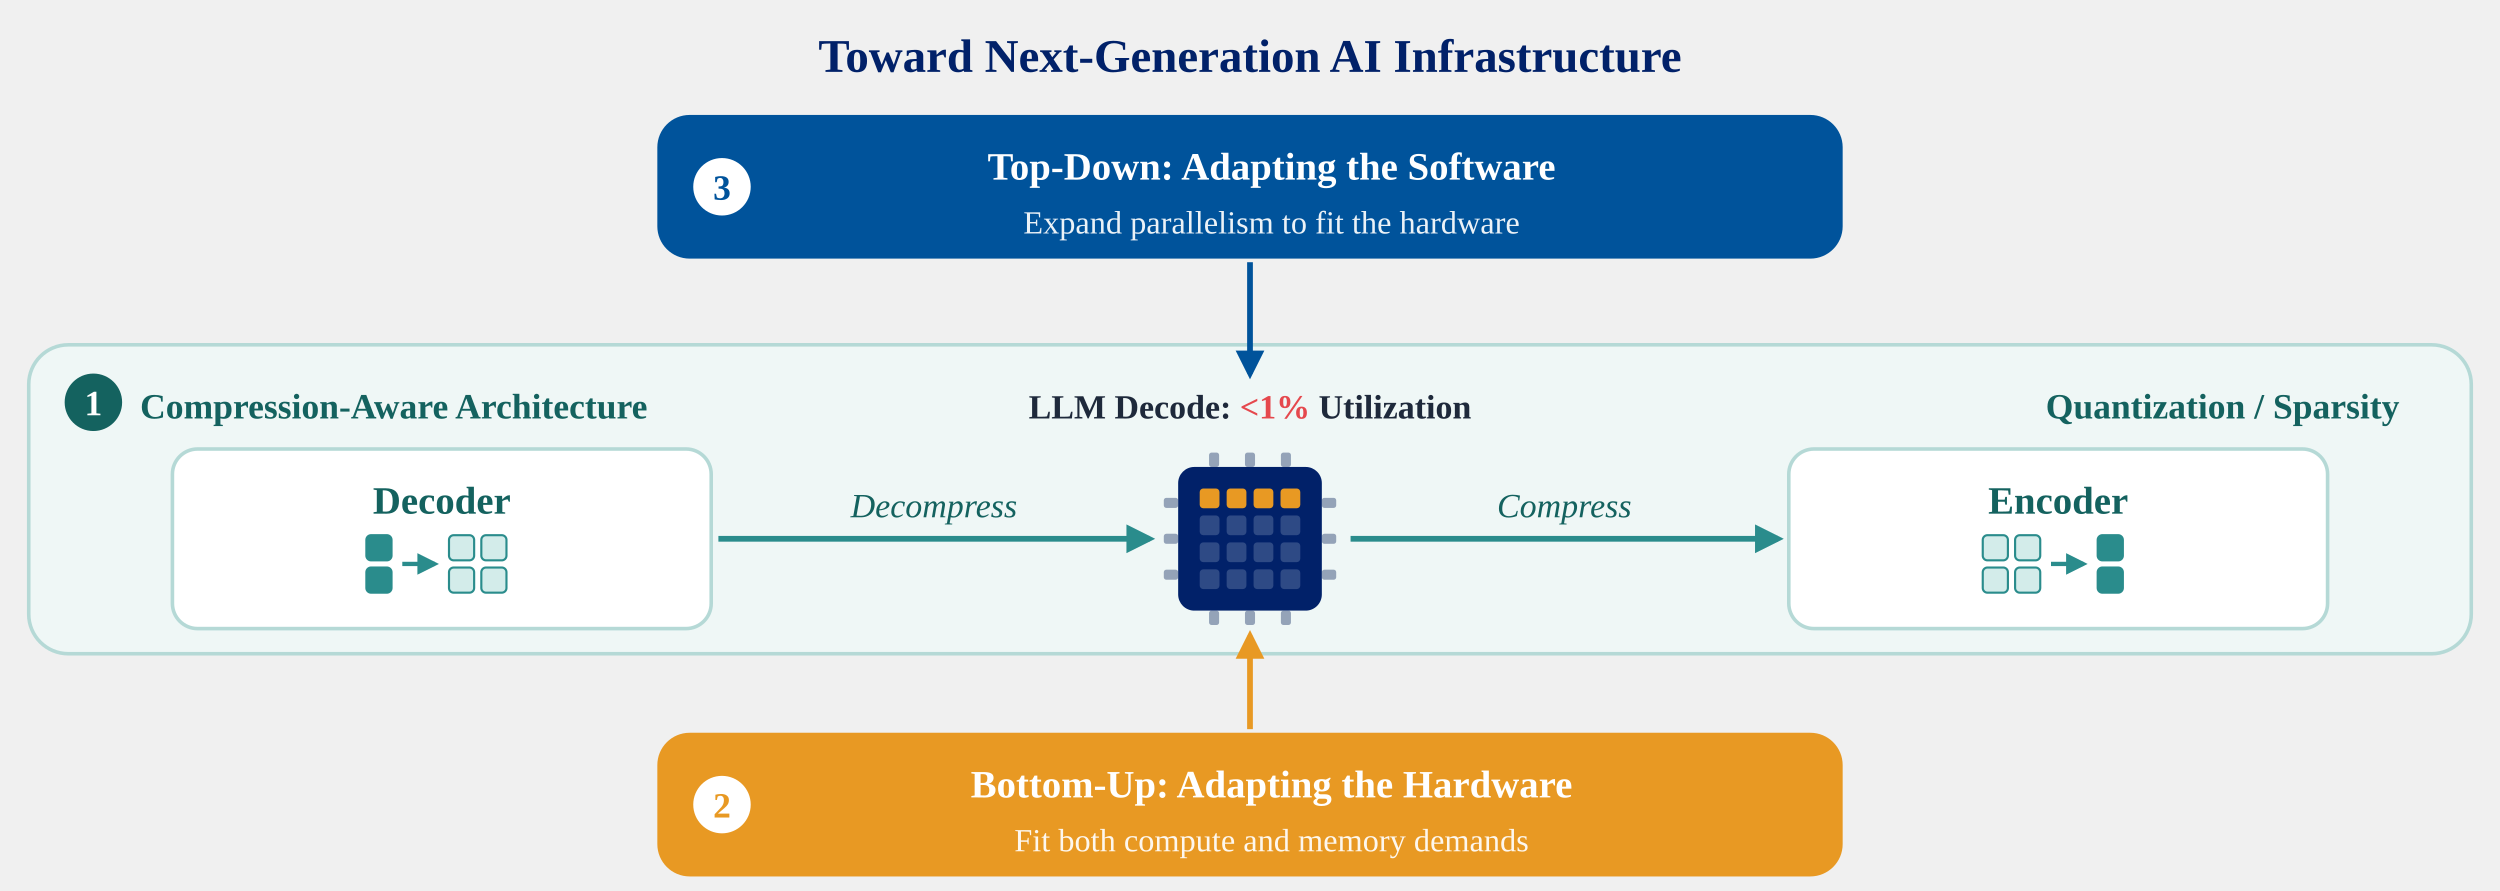
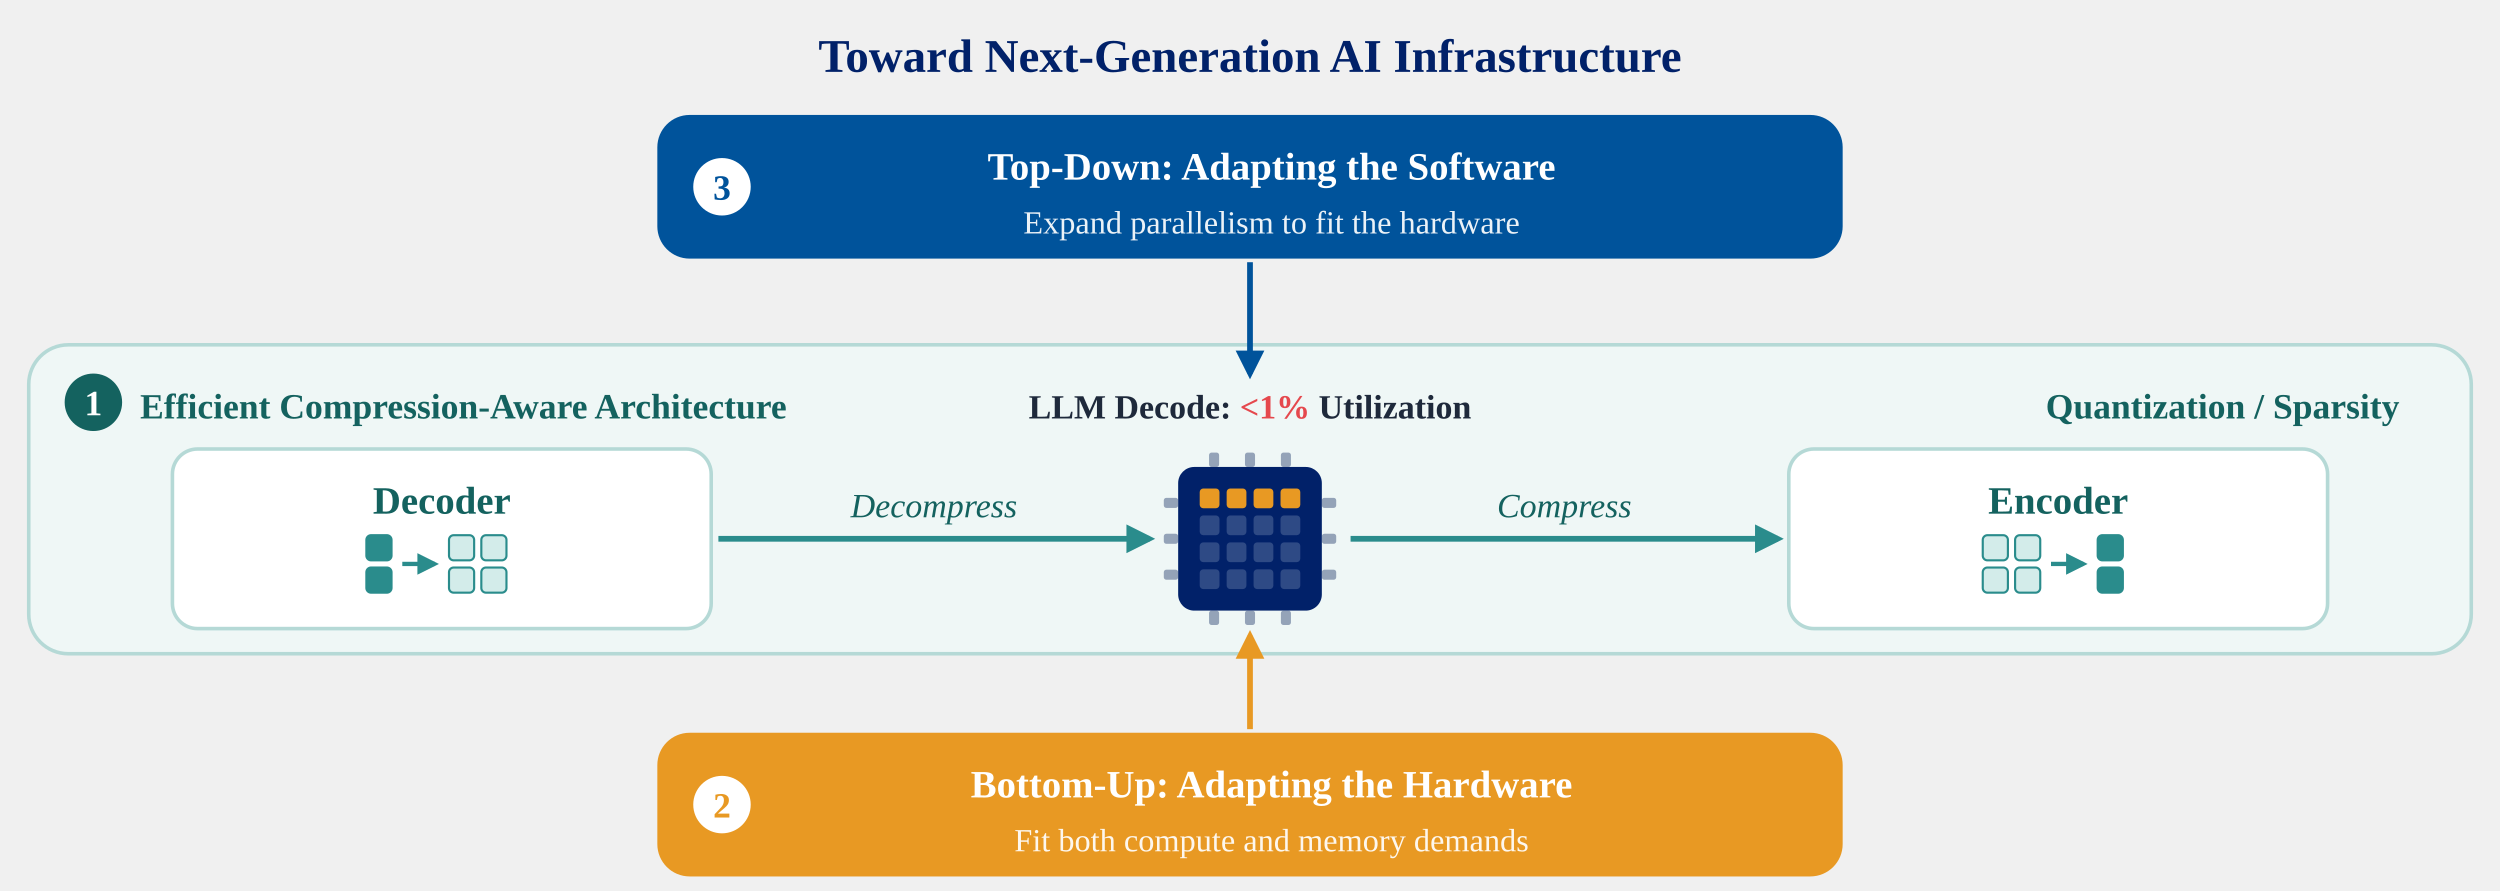
<svg xmlns="http://www.w3.org/2000/svg" viewBox="52 0 696 248" style="width:100%;height:auto;display:block;font-family:inherit" role="img" aria-label="Research overview: Toward Next-Generation AI Infrastructure">
  <defs>
    <marker id="m1" viewBox="0 0 10 10" refX="8" refY="5" markerWidth="5" markerHeight="5" orient="auto">
      <path d="M0,0 L10,5 L0,10 z" fill="#2A8C8C" />
    </marker>
    <marker id="m2" viewBox="0 0 10 10" refX="8" refY="5" markerWidth="5" markerHeight="5" orient="auto">
      <path d="M0,0 L10,5 L0,10 z" fill="#00539B" />
    </marker>
    <marker id="m3" viewBox="0 0 10 10" refX="8" refY="5" markerWidth="5" markerHeight="5" orient="auto">
      <path d="M0,0 L10,5 L0,10 z" fill="#E89923" />
    </marker>
  </defs>
  <text x="400.0" y="20" text-anchor="middle" font-size="13.05" font-weight="700" fill="#012169">Toward Next-Generation AI Infrastructure</text>
  <g transform="translate(0,28)">
    <rect x="60" y="68" width="680" height="86" rx="11" fill="#EFF7F6" stroke="#B5D9D6" />
    <circle cx="78" cy="84" r="8" fill="#14625F" />
    <text x="78" y="87.6" text-anchor="middle" font-size="9.90" font-weight="700" fill="#fff">1</text>
-     <text x="91" y="88.5" font-size="9.90" font-weight="700" fill="#14625F">Compression-Aware Architecture</text>
+     <text x="91" y="88.5" font-size="9.90" font-weight="700" fill="#14625F">Efficient Compression-Aware Architecture</text>
    <text x="720" y="88.5" text-anchor="end" font-size="9.90" font-weight="700" fill="#14625F">Quantization / Sparsity</text>
    <rect x="100" y="97.0" width="150" height="50" rx="7" fill="#FFFFFF" stroke="#B5D9D6" />
    <text x="175.0" y="115.0" text-anchor="middle" font-size="10.80" font-weight="700" fill="#14625F">Decoder</text>
    <rect x="154.0" y="121.0" width="7" height="7" rx="1.3" fill="#2A8C8C" stroke="#2A8C8C" stroke-width="0.6" />
    <rect x="154.0" y="130.0" width="7" height="7" rx="1.3" fill="#2A8C8C" stroke="#2A8C8C" stroke-width="0.6" />
    <path d="M164.0,129.0 L173.0,129.0" stroke="#2A8C8C" stroke-width="1.2" marker-end="url(#m1)" />
    <rect x="177.0" y="121.0" width="7" height="7" rx="1.3" fill="#D3ECEA" stroke="#2A8C8C" stroke-width="0.6" />
    <rect x="186.0" y="121.0" width="7" height="7" rx="1.3" fill="#D3ECEA" stroke="#2A8C8C" stroke-width="0.6" />
    <rect x="177.0" y="130.0" width="7" height="7" rx="1.3" fill="#D3ECEA" stroke="#2A8C8C" stroke-width="0.6" />
    <rect x="186.0" y="130.0" width="7" height="7" rx="1.3" fill="#D3ECEA" stroke="#2A8C8C" stroke-width="0.6" />
    <rect x="550" y="97.0" width="150" height="50" rx="7" fill="#FFFFFF" stroke="#B5D9D6" />
    <text x="625.0" y="115.0" text-anchor="middle" font-size="10.80" font-weight="700" fill="#14625F">Encoder</text>
    <rect x="604.0" y="121.0" width="7" height="7" rx="1.3" fill="#D3ECEA" stroke="#2A8C8C" stroke-width="0.6" />
    <rect x="613.0" y="121.0" width="7" height="7" rx="1.3" fill="#D3ECEA" stroke="#2A8C8C" stroke-width="0.6" />
    <rect x="604.0" y="130.0" width="7" height="7" rx="1.3" fill="#D3ECEA" stroke="#2A8C8C" stroke-width="0.6" />
    <rect x="613.0" y="130.0" width="7" height="7" rx="1.3" fill="#D3ECEA" stroke="#2A8C8C" stroke-width="0.6" />
    <path d="M623.0,129.0 L632.0,129.0" stroke="#2A8C8C" stroke-width="1.2" marker-end="url(#m1)" />
    <rect x="636.0" y="121.0" width="7" height="7" rx="1.3" fill="#2A8C8C" stroke="#2A8C8C" stroke-width="0.6" />
    <rect x="636.0" y="130.0" width="7" height="7" rx="1.3" fill="#2A8C8C" stroke="#2A8C8C" stroke-width="0.6" />
    <line x1="252" y1="122" x2="372.0" y2="122" stroke="#2A8C8C" stroke-width="1.6" marker-end="url(#m1)" />
    <text x="312.0" y="116" text-anchor="middle" font-size="9.45" font-style="italic" fill="#14625F">Decompress</text>
    <line x1="428.0" y1="122" x2="547" y2="122" stroke="#2A8C8C" stroke-width="1.6" marker-end="url(#m1)" />
    <text x="487.5" y="116" text-anchor="middle" font-size="9.45" font-style="italic" fill="#14625F">Compress</text>
    <g fill="#94A3B8">
      <rect x="388.6" y="98.0" width="2.8" height="4" rx="0.7" />
      <rect x="388.6" y="142.0" width="2.8" height="4" rx="0.7" />
      <rect x="376.0" y="110.6" width="4" height="2.8" rx="0.7" />
      <rect x="420.0" y="110.6" width="4" height="2.8" rx="0.7" />
      <rect x="398.6" y="98.0" width="2.8" height="4" rx="0.7" />
      <rect x="398.6" y="142.0" width="2.8" height="4" rx="0.7" />
      <rect x="376.0" y="120.6" width="4" height="2.8" rx="0.7" />
      <rect x="420.0" y="120.6" width="4" height="2.8" rx="0.7" />
      <rect x="408.6" y="98.0" width="2.8" height="4" rx="0.7" />
      <rect x="408.6" y="142.0" width="2.8" height="4" rx="0.7" />
      <rect x="376.0" y="130.6" width="4" height="2.8" rx="0.7" />
      <rect x="420.0" y="130.6" width="4" height="2.8" rx="0.7" />
    </g>
    <rect x="380.0" y="102.0" width="40" height="40" rx="4.5" fill="#012169" />
    <rect x="386.00" y="108.00" width="5.50" height="5.50" rx="1" fill="#E89923" />
    <rect x="393.50" y="108.00" width="5.50" height="5.50" rx="1" fill="#E89923" />
    <rect x="401.00" y="108.00" width="5.50" height="5.50" rx="1" fill="#E89923" />
    <rect x="408.50" y="108.00" width="5.50" height="5.50" rx="1" fill="#E89923" />
    <rect x="386.00" y="115.50" width="5.50" height="5.50" rx="1" fill="#2E4A85" />
    <rect x="393.50" y="115.50" width="5.50" height="5.50" rx="1" fill="#2E4A85" />
    <rect x="401.00" y="115.50" width="5.50" height="5.50" rx="1" fill="#2E4A85" />
    <rect x="408.50" y="115.50" width="5.50" height="5.50" rx="1" fill="#2E4A85" />
    <rect x="386.00" y="123.00" width="5.50" height="5.50" rx="1" fill="#2E4A85" />
    <rect x="393.50" y="123.00" width="5.50" height="5.50" rx="1" fill="#2E4A85" />
    <rect x="401.00" y="123.00" width="5.50" height="5.50" rx="1" fill="#2E4A85" />
    <rect x="408.50" y="123.00" width="5.50" height="5.50" rx="1" fill="#2E4A85" />
    <rect x="386.00" y="130.50" width="5.50" height="5.50" rx="1" fill="#2E4A85" />
    <rect x="393.50" y="130.50" width="5.50" height="5.50" rx="1" fill="#2E4A85" />
    <rect x="401.00" y="130.50" width="5.50" height="5.50" rx="1" fill="#2E4A85" />
    <rect x="408.50" y="130.50" width="5.50" height="5.50" rx="1" fill="#2E4A85" />
    <text x="400.0" y="88.5" text-anchor="middle" font-size="9.45" font-weight="600" fill="#1E293B">LLM Decode: <tspan font-weight="700" fill="#E5484D">&lt;1%</tspan> Utilization</text>
    <rect x="235.0" y="4" width="330" height="40" rx="9" fill="#00539B" />
    <circle cx="253.0" cy="24" r="8" fill="#fff" />
    <text x="253.0" y="27.6" text-anchor="middle" font-size="9.90" font-weight="700" fill="#00539B">3</text>
    <text x="406.0" y="22" text-anchor="middle" font-size="10.80" font-weight="700" fill="#FFFFFF">Top-Down: Adapting the Software</text>
    <text x="406.0" y="37" text-anchor="middle" font-size="9.00" fill="#FFFFFF" fill-opacity="0.92">Expand parallelism to fit the hardware</text>
    <line x1="400.0" y1="45" x2="400.0" y2="76.0" stroke="#00539B" stroke-width="1.6" marker-end="url(#m2)" />
    <line x1="400.0" y1="175" x2="400.0" y2="149.0" stroke="#E89923" stroke-width="1.6" marker-end="url(#m3)" />
    <rect x="235.0" y="176" width="330" height="40" rx="9" fill="#E89923" />
    <circle cx="253.0" cy="196" r="8" fill="#fff" />
    <text x="253.0" y="199.6" text-anchor="middle" font-size="9.90" font-weight="700" fill="#E89923">2</text>
    <text x="406.0" y="194" text-anchor="middle" font-size="10.80" font-weight="700" fill="#FFFFFF">Bottom-Up: Adapting the Hardware</text>
    <text x="406.0" y="209" text-anchor="middle" font-size="9.00" fill="#FFFFFF" fill-opacity="0.92">Fit both compute and memory demands</text>
  </g>
</svg>
